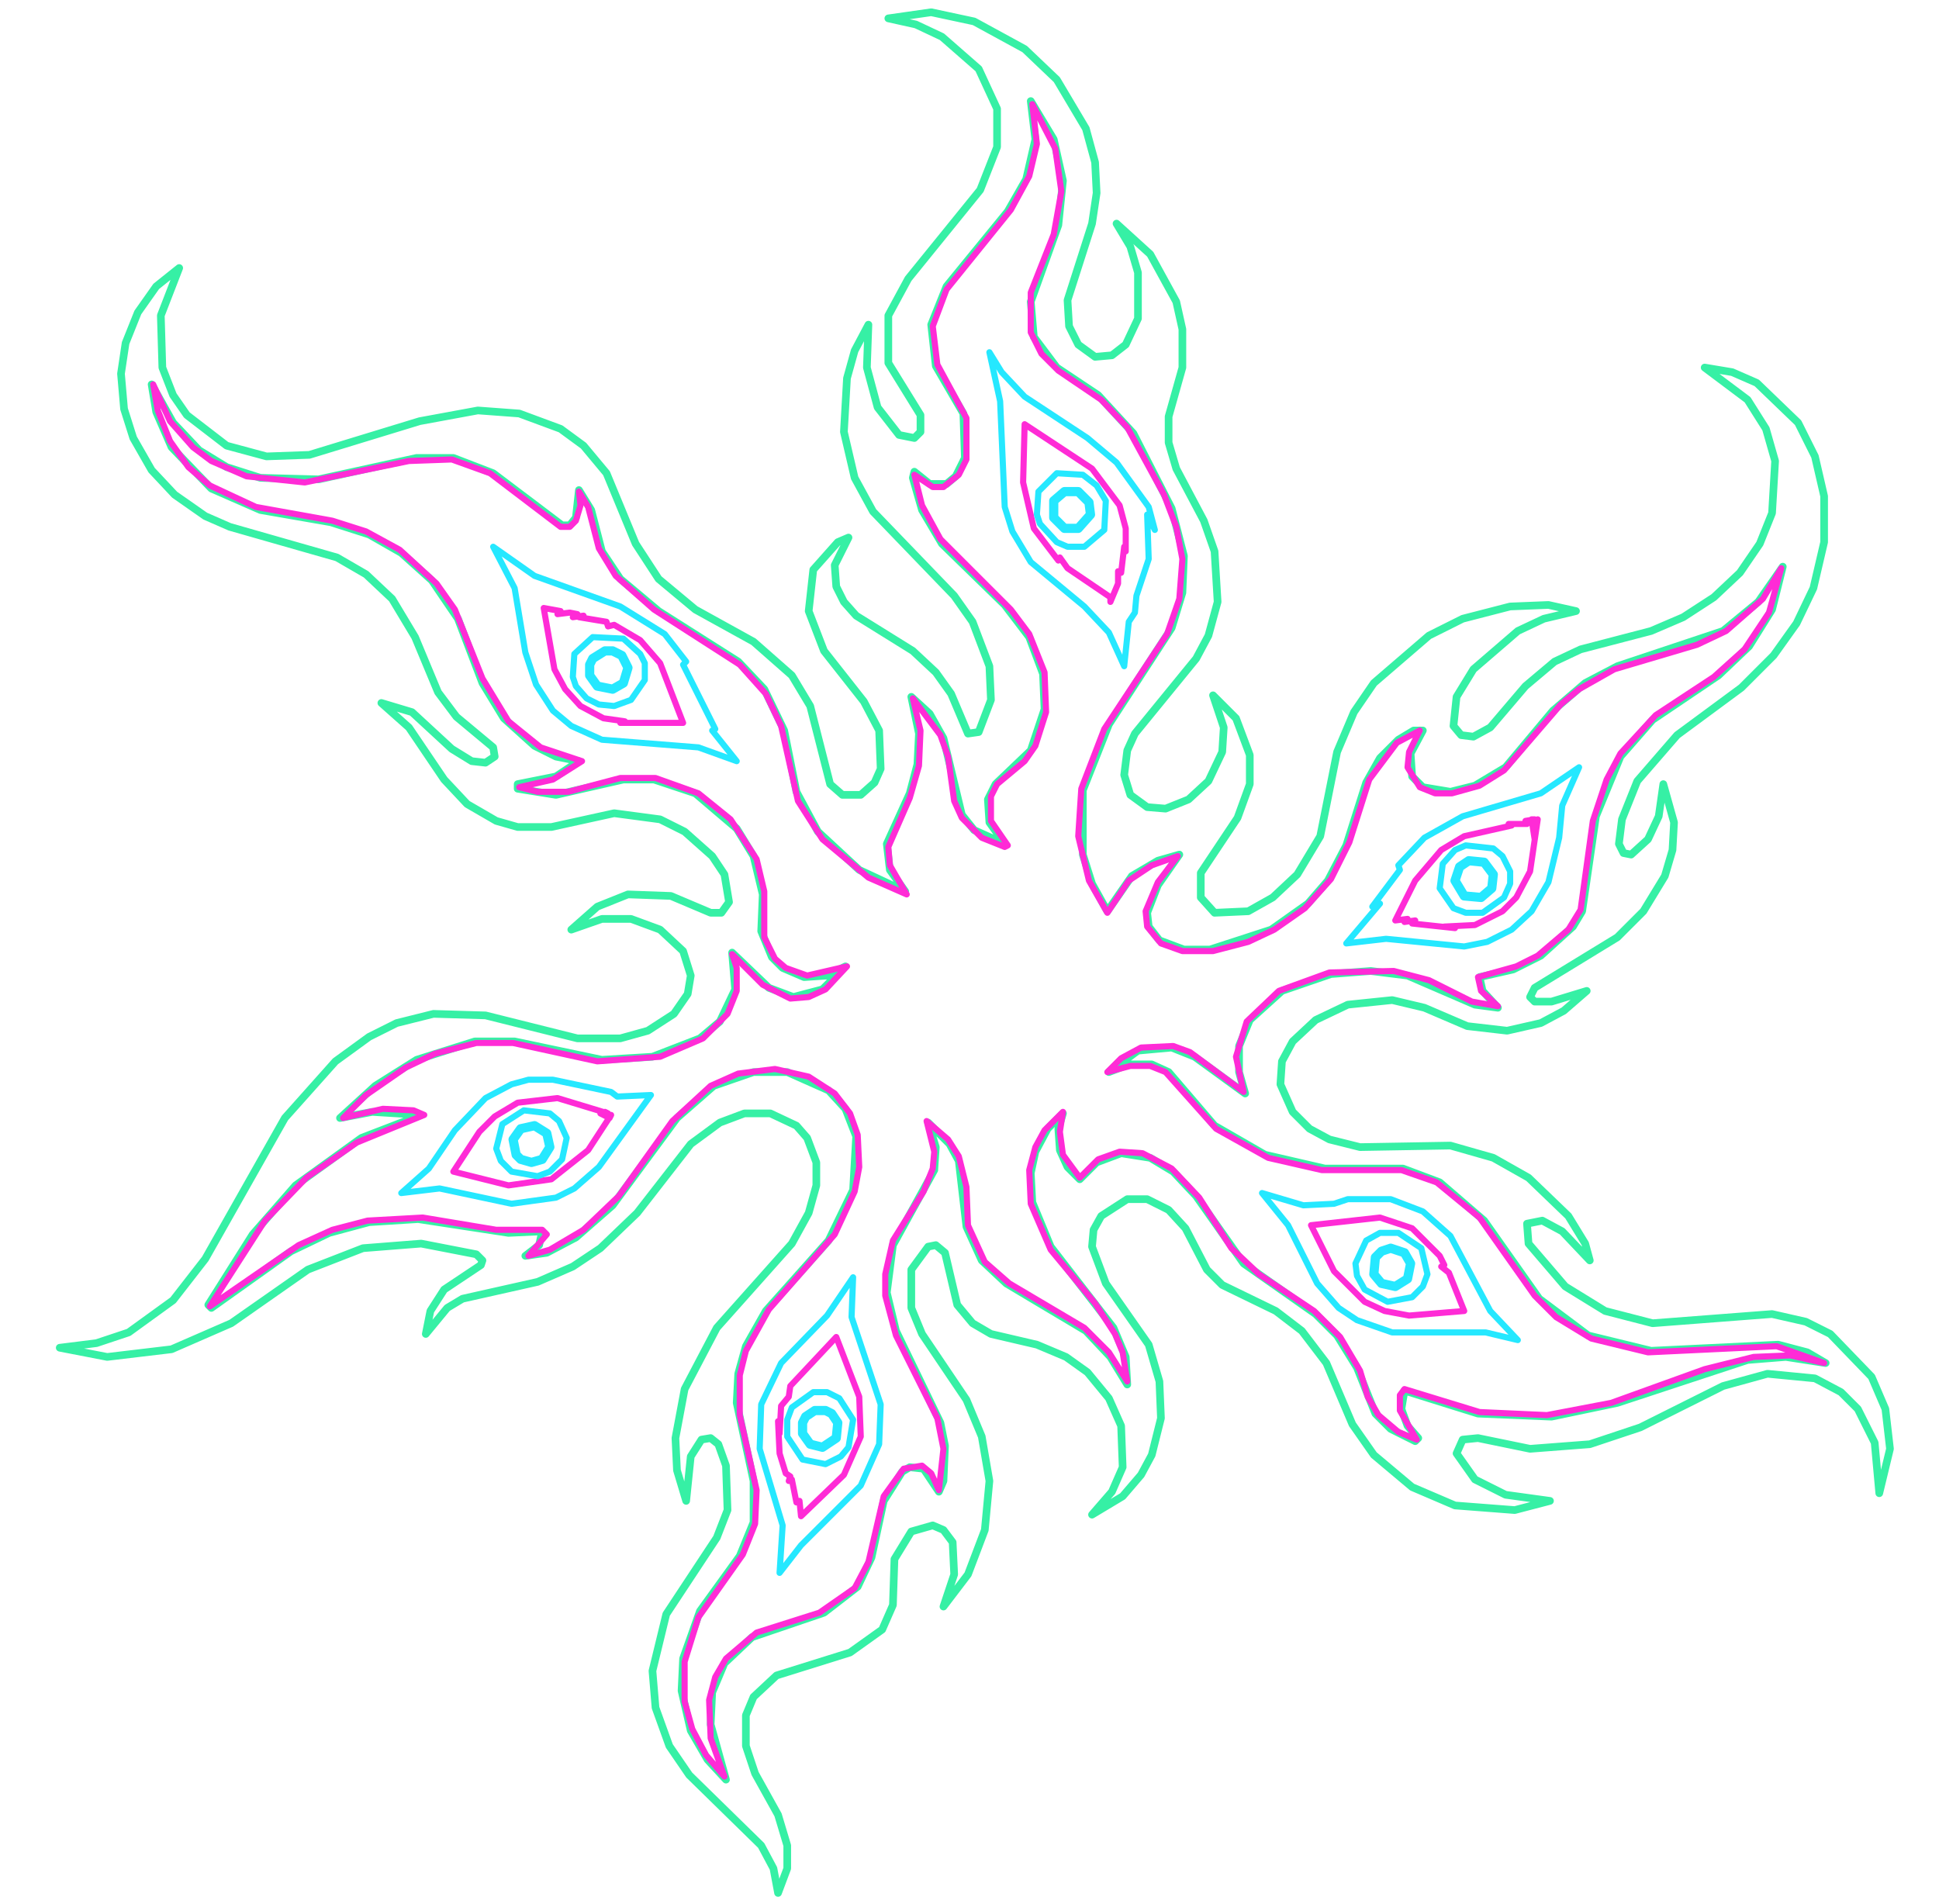
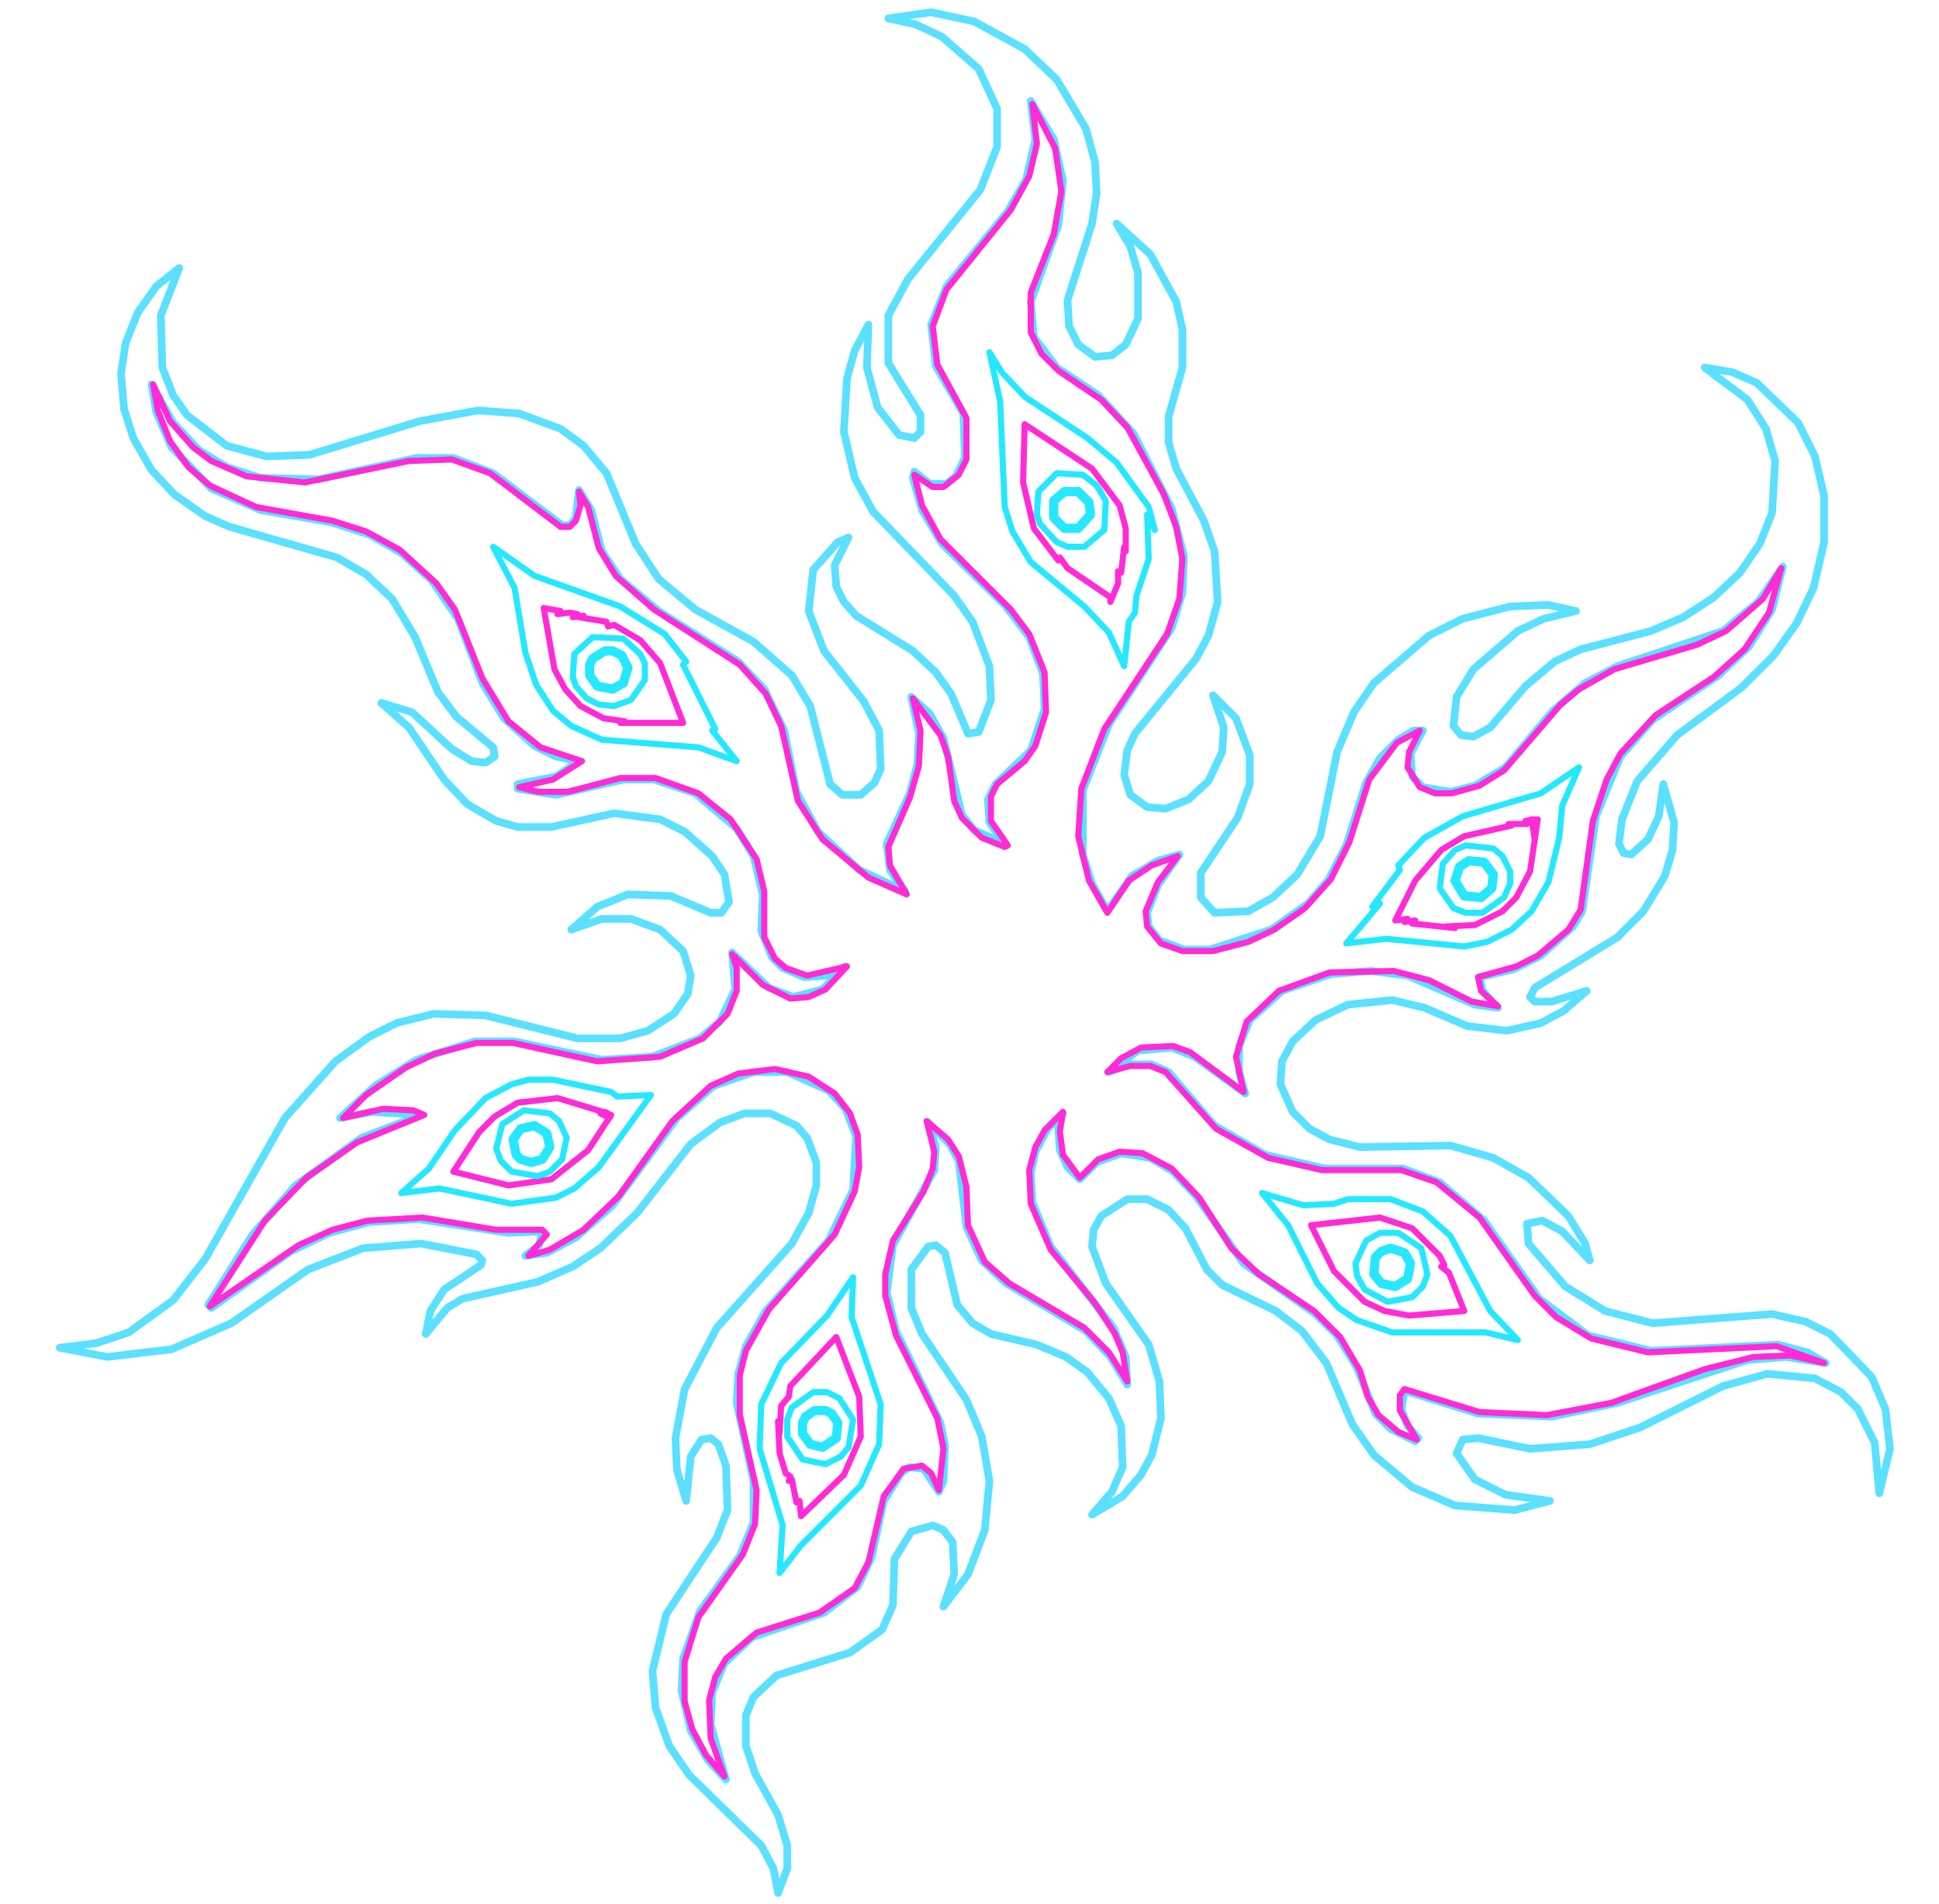
<svg xmlns="http://www.w3.org/2000/svg" viewBox="0 0 1266 1243" preserveAspectRatio="xMidYMid meet">
-   <g fill="none" stroke="#36f0a5" stroke-width="5" stroke-linejoin="round" stroke-linecap="round">
+   <g fill="none" stroke="#5be0ff" stroke-width="5" stroke-linejoin="round" stroke-linecap="round">
    <path d="M608,8 L 580,12 L 598,16 L 615,24 L 639,45 L 651,71 L 651,96 L 640,124 L 593,182 L 580,206 L 580,237 L 601,271 L 601,282 L 597,286 L 587,284 L 573,266 L 566,240 L 567,212 L 558,229 L 553,247 L 551,282 L 558,312 L 570,334 L 623,389 L 635,406 L 646,435 L 647,457 L 639,478 L 632,479 L 621,453 L 611,439 L 596,425 L 559,402 L 551,393 L 546,383 L 545,369 L 554,351 L 547,354 L 531,372 L 528,399 L 538,425 L 564,458 L 574,477 L 575,502 L 571,511 L 562,519 L 550,519 L 542,512 L 529,461 L 517,441 L 492,419 L 454,398 L 430,378 L 415,355 L 396,309 L 381,291 L 366,280 L 339,270 L 312,268 L 274,275 L 202,297 L 174,298 L 148,291 L 122,271 L 113,258 L 106,240 L 105,206 L 117,175 L 102,187 L 90,204 L 82,224 L 79,244 L 81,267 L 87,286 L 99,307 L 114,323 L 134,337 L 150,344 L 220,364 L 239,375 L 256,391 L 271,416 L 286,452 L 298,468 L 322,488 L 323,494 L 317,498 L 308,497 L 295,489 L 269,465 L 249,459 L 267,475 L 290,509 L 305,525 L 324,536 L 338,540 L 360,540 L 401,531 L 431,535 L 447,543 L 465,559 L 473,571 L 476,589 L 471,596 L 464,596 L 438,585 L 410,584 L 390,592 L 373,607 L 393,600 L 412,600 L 431,607 L 446,621 L 451,637 L 449,649 L 440,662 L 423,673 L 405,678 L 377,678 L 317,663 L 283,662 L 259,668 L 241,677 L 219,693 L 186,730 L 134,822 L 113,849 L 84,870 L 63,877 L 39,880 L 70,886 L 112,881 L 151,864 L 201,829 L 237,815 L 275,812 L 311,819 L 315,823 L 314,826 L 290,842 L 281,856 L 278,871 L 292,854 L 302,848 L 351,837 L 374,827 L 392,815 L 416,792 L 451,747 L 470,733 L 486,727 L 503,727 L 520,735 L 527,743 L 533,759 L 533,774 L 528,792 L 517,812 L 468,867 L 447,907 L 441,939 L 442,960 L 448,980 L 451,951 L 458,940 L 464,939 L 469,943 L 474,957 L 475,986 L 468,1004 L 435,1054 L 426,1091 L 428,1115 L 437,1140 L 450,1159 L 497,1205 L 505,1220 L 508,1236 L 514,1220 L 514,1205 L 508,1185 L 493,1158 L 487,1140 L 487,1120 L 492,1108 L 507,1094 L 555,1079 L 576,1064 L 583,1048 L 584,1018 L 595,1000 L 609,996 L 616,999 L 622,1007 L 623,1028 L 616,1049 L 632,1028 L 643,999 L 646,967 L 641,938 L 631,914 L 602,871 L 595,854 L 595,829 L 606,814 L 611,813 L 617,818 L 625,852 L 635,864 L 647,871 L 677,878 L 696,886 L 710,896 L 724,913 L 732,931 L 733,958 L 726,974 L 713,989 L 733,977 L 745,963 L 752,950 L 758,926 L 757,902 L 750,878 L 722,838 L 713,814 L 714,803 L 719,794 L 736,783 L 749,783 L 763,790 L 774,802 L 788,829 L 798,839 L 833,856 L 850,869 L 866,890 L 883,930 L 897,950 L 922,971 L 950,983 L 989,986 L 1012,980 L 983,976 L 963,966 L 951,949 L 955,940 L 965,939 L 999,946 L 1038,943 L 1071,932 L 1125,905 L 1154,897 L 1185,900 L 1202,909 L 1213,920 L 1224,942 L 1227,975 L 1234,946 L 1231,920 L 1222,899 L 1195,871 L 1179,863 L 1157,858 L 1079,864 L 1048,856 L 1022,840 L 998,812 L 997,799 L 1007,797 L 1020,804 L 1038,823 L 1035,812 L 1024,794 L 998,769 L 975,756 L 947,748 L 888,749 L 868,744 L 855,737 L 844,726 L 836,708 L 837,693 L 844,680 L 859,666 L 880,656 L 909,653 L 930,658 L 958,670 L 984,673 L 1006,668 L 1021,660 L 1036,647 L 1013,654 L 1002,654 L 999,651 L 1002,645 L 1056,612 L 1073,595 L 1087,572 L 1092,555 L 1093,537 L 1086,512 L 1083,533 L 1076,548 L 1065,558 L 1060,557 L 1057,551 L 1059,535 L 1069,510 L 1095,480 L 1137,449 L 1158,428 L 1173,407 L 1184,384 L 1191,354 L 1191,324 L 1185,298 L 1174,276 L 1147,250 L 1131,243 L 1113,240 L 1141,261 L 1153,280 L 1159,301 L 1157,335 L 1149,355 L 1136,374 L 1119,390 L 1099,403 L 1078,412 L 1032,424 L 1015,432 L 996,448 L 973,475 L 962,481 L 954,480 L 949,474 L 951,455 L 962,437 L 991,412 L 1008,404 L 1029,399 L 1011,395 L 986,396 L 955,404 L 933,415 L 897,446 L 884,465 L 873,491 L 862,546 L 847,571 L 831,586 L 815,595 L 793,596 L 784,586 L 784,570 L 808,534 L 816,512 L 816,493 L 807,469 L 792,454 L 799,475 L 798,491 L 789,510 L 776,522 L 761,528 L 749,527 L 738,519 L 734,506 L 736,490 L 741,479 L 781,430 L 789,415 L 795,393 L 793,360 L 786,340 L 768,306 L 763,289 L 763,272 L 772,240 L 772,215 L 768,197 L 751,166 L 729,146 L 738,161 L 743,178 L 743,208 L 735,225 L 726,232 L 715,233 L 704,225 L 698,213 L 697,196 L 713,146 L 716,126 L 715,106 L 709,84 L 690,52 L 669,32 L 636,14Z" />
    <path d="M673,66 L 688,91 L 694,118 L 691,147 L 673,197 L 675,220 L 690,240 L 717,258 L 740,283 L 765,332 L 773,363 L 772,387 L 765,410 L 724,473 L 707,516 L 707,558 L 713,577 L 723,595 L 739,572 L 756,562 L 770,558 L 756,578 L 749,596 L 750,605 L 757,614 L 773,620 L 790,620 L 830,607 L 854,590 L 867,575 L 879,552 L 892,511 L 901,495 L 913,483 L 923,477 L 929,477 L 921,492 L 922,507 L 929,514 L 947,517 L 963,513 L 983,501 L 1014,464 L 1035,446 L 1056,435 L 1125,412 L 1148,393 L 1164,370 L 1157,398 L 1142,422 L 1122,441 L 1079,470 L 1058,494 L 1042,533 L 1033,595 L 1027,605 L 1006,624 L 988,633 L 966,638 L 968,647 L 978,658 L 963,656 L 919,637 L 895,634 L 869,636 L 837,647 L 816,666 L 809,683 L 809,700 L 813,714 L 780,690 L 765,684 L 743,686 L 724,700 L 737,695 L 752,695 L 763,700 L 793,735 L 826,754 L 865,763 L 916,763 L 940,772 L 969,797 L 1005,848 L 1037,872 L 1078,882 L 1161,878 L 1180,883 L 1192,890 L 1166,886 L 1141,888 L 1056,916 L 1013,925 L 965,923 L 917,908 L 915,920 L 919,931 L 926,939 L 924,941 L 908,933 L 898,923 L 886,893 L 873,872 L 859,858 L 812,825 L 781,781 L 766,765 L 751,756 L 732,753 L 716,759 L 705,770 L 697,762 L 692,751 L 691,737 L 694,727 L 684,737 L 676,752 L 673,766 L 674,785 L 686,814 L 727,867 L 735,886 L 736,904 L 725,886 L 709,869 L 657,838 L 641,823 L 631,801 L 626,758 L 620,747 L 606,733 L 611,749 L 610,764 L 583,813 L 579,844 L 585,869 L 614,929 L 617,944 L 616,967 L 613,974 L 603,959 L 594,958 L 589,961 L 577,980 L 569,1017 L 560,1036 L 538,1053 L 491,1069 L 473,1086 L 465,1105 L 464,1126 L 474,1162 L 462,1149 L 451,1130 L 445,1104 L 446,1083 L 457,1052 L 483,1016 L 492,994 L 492,967 L 481,916 L 482,897 L 487,879 L 500,856 L 541,810 L 557,777 L 559,742 L 552,724 L 541,712 L 514,700 L 492,700 L 466,709 L 442,730 L 400,787 L 376,808 L 357,818 L 343,820 L 352,813 L 354,804 L 332,805 L 273,796 L 241,798 L 215,805 L 190,817 L 138,854 L 136,852 L 165,806 L 193,774 L 236,743 L 275,728 L 243,726 L 222,730 L 245,709 L 272,692 L 310,680 L 336,680 L 393,692 L 426,690 L 457,678 L 470,667 L 480,646 L 478,622 L 502,645 L 518,651 L 537,646 L 552,631 L 540,637 L 525,638 L 511,632 L 504,625 L 497,608 L 498,584 L 492,559 L 481,541 L 454,518 L 427,509 L 407,509 L 363,519 L 338,515 L 338,512 L 363,507 L 378,497 L 363,494 L 349,487 L 329,469 L 315,446 L 299,404 L 282,379 L 262,361 L 241,349 L 216,341 L 170,333 L 138,319 L 112,292 L 102,269 L 99,251 L 113,276 L 130,294 L 148,305 L 170,312 L 208,313 L 272,299 L 296,299 L 322,309 L 367,343 L 372,343 L 376,338 L 378,320 L 386,333 L 393,360 L 405,378 L 430,399 L 482,432 L 499,450 L 512,477 L 520,517 L 534,543 L 561,568 L 591,582 L 581,568 L 579,551 L 594,518 L 599,499 L 600,479 L 595,455 L 607,466 L 616,482 L 628,532 L 636,542 L 656,551 L 646,537 L 645,522 L 650,512 L 673,490 L 682,463 L 681,440 L 672,416 L 656,395 L 615,355 L 602,333 L 596,312 L 597,308 L 607,316 L 618,316 L 624,311 L 630,299 L 629,270 L 611,239 L 608,212 L 618,187 L 658,138 L 670,117 L 676,91Z" />
  </g>
  <g fill="none" stroke="#ff2bd6" stroke-width="4" stroke-linejoin="round" stroke-linecap="round">
    <path d="M674,68 L 677,94 L 672,115 L 660,137 L 618,189 L 609,213 L 612,238 L 631,273 L 631,300 L 626,310 L 616,318 L 609,318 L 597,310 L 602,330 L 614,352 L 660,398 L 672,414 L 682,439 L 683,465 L 676,487 L 669,497 L 651,512 L 647,520 L 647,536 L 658,552 L 656,553 L 641,547 L 628,534 L 623,523 L 619,494 L 614,480 L 596,456 L 601,477 L 600,500 L 594,521 L 580,553 L 581,565 L 592,584 L 567,573 L 537,548 L 521,523 L 510,474 L 500,453 L 483,434 L 427,398 L 402,376 L 391,358 L 384,331 L 378,321 L 379,330 L 376,340 L 372,344 L 366,344 L 320,309 L 295,300 L 267,301 L 199,315 L 161,311 L 138,301 L 126,292 L 111,275 L 100,251 L 103,268 L 111,288 L 123,305 L 137,317 L 167,331 L 217,340 L 239,347 L 261,359 L 285,381 L 297,398 L 315,443 L 332,471 L 353,488 L 380,497 L 361,509 L 339,514 L 351,517 L 371,517 L 405,508 L 428,508 L 456,518 L 477,535 L 494,561 L 499,582 L 499,612 L 506,626 L 513,632 L 527,637 L 553,631 L 539,646 L 528,651 L 516,652 L 498,643 L 478,623 L 481,632 L 481,647 L 475,662 L 459,678 L 431,690 L 390,693 L 335,681 L 311,681 L 284,688 L 265,697 L 239,715 L 224,730 L 250,724 L 270,725 L 277,728 L 233,746 L 200,769 L 173,797 L 137,853 L 195,813 L 217,803 L 240,797 L 276,795 L 324,803 L 354,803 L 357,806 L 345,820 L 359,816 L 381,803 L 404,781 L 439,732 L 464,709 L 482,701 L 506,698 L 528,703 L 545,714 L 555,727 L 560,741 L 561,762 L 558,778 L 545,806 L 502,855 L 487,882 L 483,898 L 483,924 L 494,973 L 493,995 L 485,1015 L 456,1056 L 447,1085 L 447,1111 L 452,1129 L 461,1146 L 473,1160 L 464,1135 L 463,1110 L 467,1095 L 474,1083 L 494,1066 L 535,1053 L 558,1037 L 567,1020 L 577,977 L 590,959 L 602,957 L 608,962 L 613,973 L 616,946 L 612,926 L 585,872 L 578,846 L 578,832 L 583,810 L 603,778 L 609,763 L 610,752 L 605,732 L 619,744 L 626,755 L 631,775 L 632,800 L 643,824 L 659,838 L 708,867 L 724,883 L 736,902 L 733,883 L 728,871 L 715,851 L 686,816 L 673,786 L 672,764 L 676,749 L 682,738 L 694,726 L 692,739 L 694,754 L 705,769 L 717,757 L 731,752 L 746,753 L 765,763 L 783,782 L 804,815 L 822,832 L 858,856 L 875,873 L 888,895 L 893,912 L 900,924 L 913,935 L 925,940 L 914,921 L 914,911 L 917,907 L 966,922 L 1010,924 L 1052,916 L 1113,894 L 1145,886 L 1169,885 L 1191,890 L 1160,879 L 1076,883 L 1039,874 L 1016,860 L 1002,846 L 966,795 L 938,772 L 915,764 L 863,764 L 828,756 L 794,737 L 761,700 L 751,696 L 738,696 L 723,700 L 732,691 L 745,684 L 766,683 L 777,687 L 812,713 L 807,690 L 814,667 L 835,647 L 868,635 L 910,634 L 933,640 L 961,654 L 978,657 L 967,647 L 965,638 L 990,631 L 1004,624 L 1024,607 L 1032,594 L 1040,536 L 1049,509 L 1058,492 L 1081,467 L 1119,442 L 1139,424 L 1155,400 L 1163,371 L 1151,391 L 1127,412 L 1108,421 L 1054,437 L 1031,450 L 1019,460 L 982,503 L 966,513 L 948,518 L 937,518 L 927,514 L 919,501 L 920,491 L 927,477 L 912,485 L 894,509 L 881,550 L 869,574 L 852,593 L 832,607 L 815,615 L 792,621 L 772,621 L 758,616 L 749,605 L 748,595 L 756,576 L 769,559 L 752,565 L 737,575 L 723,596 L 711,575 L 704,546 L 706,515 L 721,476 L 762,414 L 770,391 L 772,365 L 768,344 L 760,323 L 736,279 L 719,261 L 691,242 L 680,231 L 673,217 L 673,191 L 688,153 L 693,125 L 689,97Z" />
    <path d="M669,277 L 668,315 L 675,345 L 691,366 L 692,364 L 697,371 L 725,390 L 725,393 L 730,381 L 730,373 L 732,374 L 734,357 L 735,360 L 735,345 L 731,330 L 713,306Z" />
    <path d="M355,397 L 362,437 L 369,450 L 379,461 L 394,469 L 408,471 L 405,472 L 446,472 L 431,433 L 418,418 L 401,408 L 397,409 L 396,406 L 378,403 L 381,402 L 374,403 L 377,401 L 372,400 L 364,401 L 366,399Z" />
    <path d="M546,873 L 516,905 L 515,912 L 510,918 L 509,936 L 508,928 L 509,949 L 513,962 L 516,964 L 515,967 L 517,966 L 520,981 L 522,980 L 523,990 L 551,963 L 562,938 L 561,912Z" />
    <path d="M856,800 L 871,830 L 891,850 L 904,856 L 920,859 L 956,856 L 946,831 L 941,827 L 943,826 L 940,820 L 922,802 L 901,795Z" />
    <path d="M1004,535 L 1002,548 L 1000,535 L 1002,535 L 996,536 L 997,538 L 985,538 L 987,539 L 956,546 L 941,555 L 924,575 L 911,601 L 919,600 L 917,602 L 924,601 L 922,603 L 950,606 L 943,605 L 963,604 L 981,595 L 990,586 L 999,569Z" />
    <path d="M399,728 L 398,730 L 392,727 L 395,726 L 397,727 L 364,717 L 338,720 L 323,729 L 313,739 L 296,765 L 332,774 L 360,770 L 384,751Z" />
  </g>
  <g fill="none" stroke="#25e8ff" stroke-width="4" stroke-linejoin="round" stroke-linecap="round">
    <path d="M646,230 L 653,262 L 656,331 L 661,347 L 673,367 L 708,396 L 724,413 L 734,435 L 737,406 L 741,400 L 742,389 L 750,365 L 749,336 L 754,346 L 750,331 L 729,302 L 710,286 L 669,259 L 654,243Z" />
    <path d="M322,357 L 336,384 L 343,426 L 350,447 L 361,464 L 373,474 L 393,483 L 456,488 L 481,497 L 465,477 L 467,476 L 446,434 L 448,432 L 434,414 L 405,396 L 349,376Z" />
    <path d="M1031,501 L 1006,518 L 955,533 L 930,547 L 913,565 L 914,568 L 896,592 L 901,590 L 879,616 L 905,613 L 956,618 L 971,615 L 987,607 L 1000,595 L 1011,576 L 1018,547 L 1020,526Z" />
    <path d="M557,834 L 540,859 L 510,890 L 497,917 L 496,946 L 511,996 L 509,1027 L 523,1009 L 562,970 L 574,943 L 575,917 L 556,860Z" />
    <path d="M824,779 L 841,800 L 860,838 L 874,854 L 886,862 L 909,870 L 970,870 L 991,875 L 973,856 L 947,807 L 929,791 L 908,783 L 880,783 L 871,786 L 851,787Z" />
    <path d="M425,715 L 403,716 L 399,713 L 361,705 L 345,705 L 334,708 L 317,717 L 297,738 L 280,763 L 262,779 L 287,776 L 334,786 L 363,782 L 375,776 L 391,762Z" />
    <path d="M690,309 L 678,321 L 677,336 L 679,342 L 690,354 L 697,357 L 708,357 L 721,346 L 722,327 L 716,317 L 707,310Z" />
    <path d="M387,416 L 375,427 L 374,442 L 376,448 L 383,456 L 391,460 L 401,461 L 412,457 L 421,444 L 421,433 L 418,427 L 407,417Z" />
    <path d="M892,810 L 885,825 L 886,833 L 891,842 L 906,850 L 922,847 L 929,840 L 932,832 L 928,815 L 913,805 L 901,805Z" />
    <path d="M531,909 L 517,919 L 514,927 L 514,938 L 524,953 L 539,956 L 549,951 L 554,945 L 557,927 L 548,913 L 540,909Z" />
    <path d="M957,552 L 950,555 L 942,564 L 940,580 L 949,593 L 957,596 L 968,596 L 982,586 L 986,577 L 986,569 L 981,559 L 975,554Z" />
    <path d="M342,725 L 328,734 L 324,750 L 327,758 L 334,765 L 351,768 L 359,765 L 367,757 L 370,743 L 365,732 L 359,727Z" />
  </g>
  <g fill="none" stroke="#25e8ff" stroke-width="6" stroke-linejoin="round" stroke-linecap="round">
    <path d="M395,425 L 387,430 L 385,434 L 385,441 L 390,448 L 400,450 L 407,446 L 410,436 L 406,428 L 400,425Z" />
    <path d="M695,321 L 688,327 L 688,338 L 695,345 L 704,345 L 712,336 L 711,328 L 704,321Z" />
    <path d="M959,562 L 953,566 L 950,575 L 956,585 L 967,586 L 974,580 L 975,571 L 969,563Z" />
    <path d="M908,815 L 902,817 L 898,821 L 897,832 L 902,838 L 911,840 L 919,835 L 921,825 L 917,818Z" />
    <path d="M532,921 L 526,925 L 524,929 L 524,936 L 529,943 L 537,945 L 546,939 L 547,929 L 543,923 L 539,921Z" />
    <path d="M349,735 L 340,737 L 335,744 L 337,754 L 340,757 L 347,759 L 354,757 L 359,749 L 357,740Z" />
  </g>
</svg>
